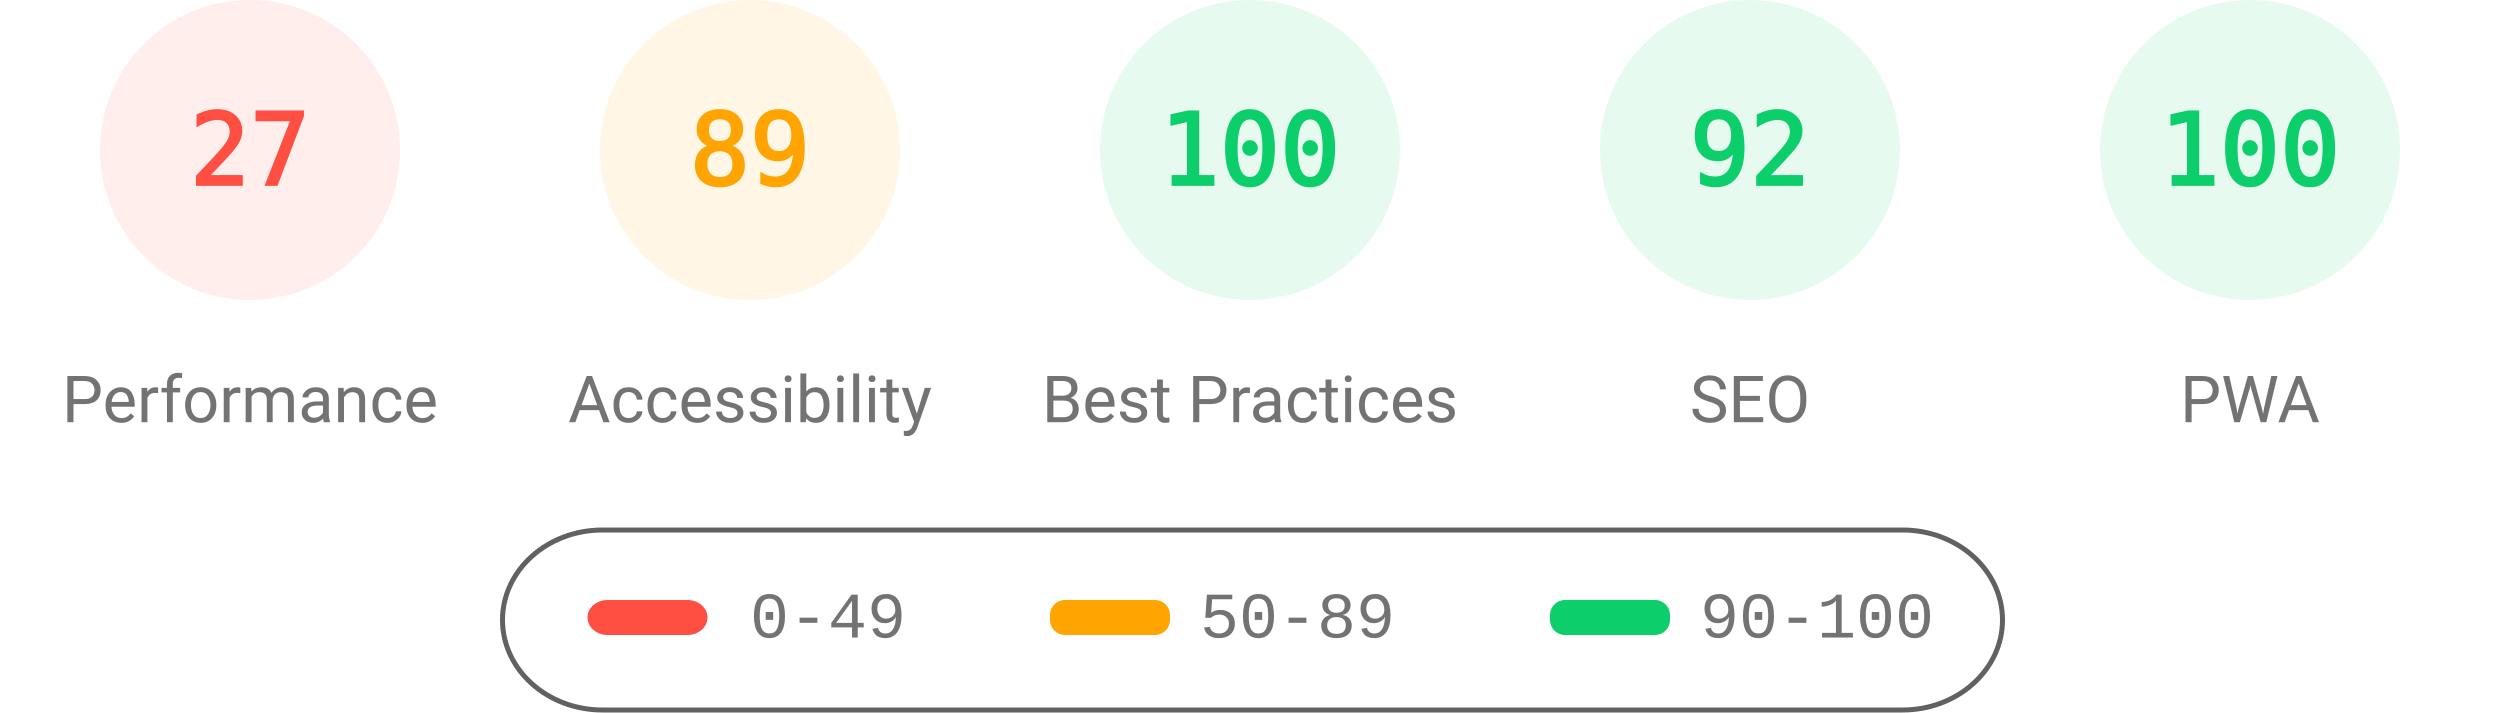
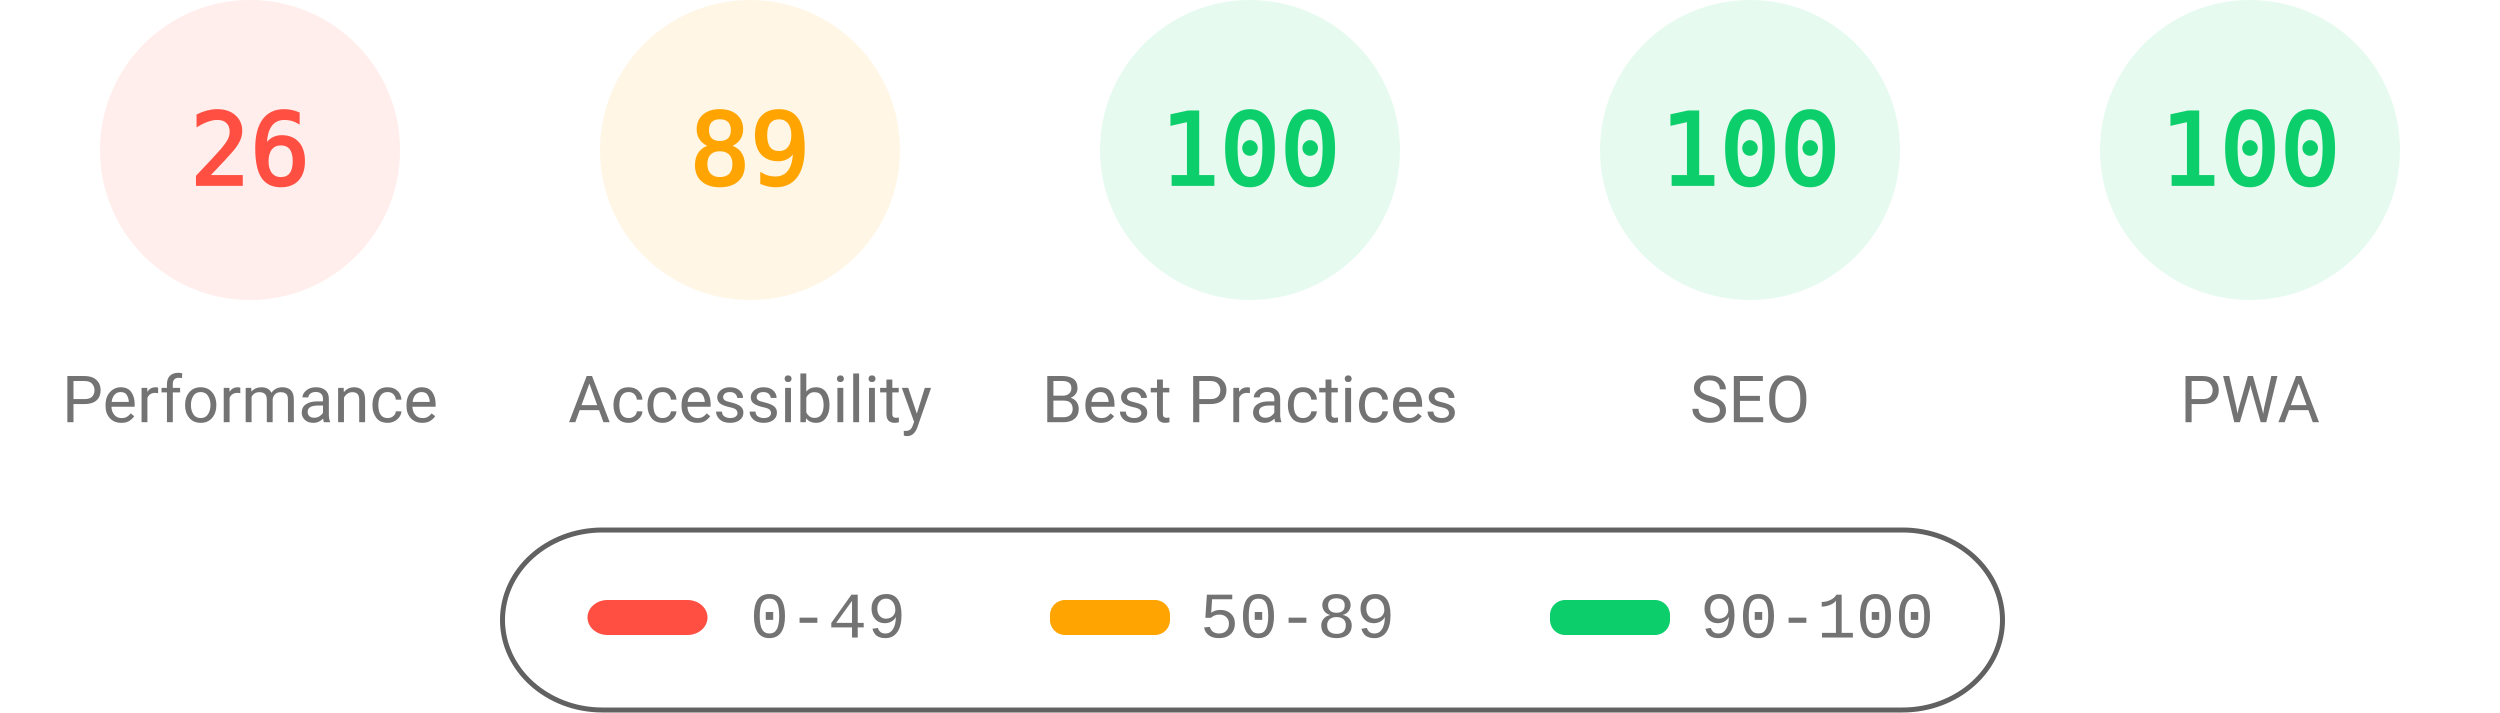
<svg xmlns="http://www.w3.org/2000/svg" fill="none" width="1000" height="285">
  <style>.gauge-base{opacity:.1}.gauge-arc{fill:none;animation-delay:250ms;stroke-linecap:round;transform:rotate(-90deg);transform-origin:100px 60px;animation:load-gauge 1s ease forwards}.guage-text{font-size:40px;font-family:monospace;text-align:center}.guage-red{color:#ff4e42;fill:#ff4e42;stroke:#ff4e42}.guage-orange{color:#ffa400;fill:#ffa400;stroke:#ffa400}.guage-green{color:#0cce6b;fill:#0cce6b;stroke:#0cce6b}.guage-undefined{color:#5c5c5c;fill:#5c5c5c;stroke:#5c5c5c}.guage-title{color:#737373;fill:#737373;stroke:none;font-size:26px;line-height:26px;font-family:Roboto,Halvetica,Arial,sans-serif}@keyframes load-gauge{from{stroke-dasharray:0 352.858}}</style>
  <svg class="guage-div guage-perf guage-red" viewBox="0 0 200 200" width="200" height="200">
    <circle class="gauge-base" r="56" cx="100" cy="60" stroke-width="8" />
-     <circle class="gauge-arc guage-arc-1" r="56" cx="100" cy="60" stroke-width="8" style="stroke-dasharray:95.002,351.858" />
-     <text class="guage-text" x="100" y="60" alignment-baseline="central" dominant-baseline="central" text-anchor="middle">27</text>
+     <circle class="gauge-arc guage-arc-1" r="56" cx="100" cy="60" stroke-width="8" style="stroke-dasharray:91.483,351.858" />
+     <text class="guage-text" x="100" y="60" alignment-baseline="central" dominant-baseline="central" text-anchor="middle">26</text>
    <text class="guage-title" x="100" y="160" alignment-baseline="central" dominant-baseline="central" text-anchor="middle">Performance</text>
  </svg>
  <svg class="guage-div guage-acc guage-orange" viewBox="0 0 200 200" width="200" height="200" x="200">
    <circle class="gauge-base" r="56" cx="100" cy="60" stroke-width="8" />
    <circle class="gauge-arc guage-arc-2" r="56" cx="100" cy="60" stroke-width="8" style="stroke-dasharray:313.154,351.858" />
    <text class="guage-text" x="100" y="60" alignment-baseline="central" dominant-baseline="central" text-anchor="middle">89</text>
    <text class="guage-title" x="100" y="160" alignment-baseline="central" dominant-baseline="central" text-anchor="middle">Accessibility</text>
  </svg>
  <svg class="guage-div guage-best guage-green" viewBox="0 0 200 200" width="200" height="200" x="400">
    <circle class="gauge-base" r="56" cx="100" cy="60" stroke-width="8" />
    <circle class="gauge-arc guage-arc-3" r="56" cx="100" cy="60" stroke-width="8" style="stroke-dasharray:351.858,351.858" />
    <text class="guage-text" x="100" y="60" alignment-baseline="central" dominant-baseline="central" text-anchor="middle">100</text>
    <text class="guage-title" x="100" y="160" alignment-baseline="central" dominant-baseline="central" text-anchor="middle">Best Practices</text>
  </svg>
  <svg class="guage-div guage-seo guage-green" viewBox="0 0 200 200" width="200" height="200" x="600">
    <circle class="gauge-base" r="56" cx="100" cy="60" stroke-width="8" />
-     <circle class="gauge-arc guage-arc-4" r="56" cx="100" cy="60" stroke-width="8" style="stroke-dasharray:323.709,351.858" />
-     <text class="guage-text" x="100" y="60" alignment-baseline="central" dominant-baseline="central" text-anchor="middle">92</text>
+     <circle class="gauge-arc guage-arc-4" r="56" cx="100" cy="60" stroke-width="8" style="stroke-dasharray:351.858,351.858" />
+     <text class="guage-text" x="100" y="60" alignment-baseline="central" dominant-baseline="central" text-anchor="middle">100</text>
    <text class="guage-title" x="100" y="160" alignment-baseline="central" dominant-baseline="central" text-anchor="middle">SEO</text>
  </svg>
  <svg class="guage-div guage-pwa guage-green" viewBox="0 0 200 200" width="200" height="200" x="800">
    <circle class="gauge-base" r="56" cx="100" cy="60" stroke-width="8" />
    <circle class="gauge-arc guage-arc-4" r="56" cx="100" cy="60" stroke-width="8" style="stroke-dasharray:351.858,351.858" />
    <text class="guage-text" x="100" y="60" alignment-baseline="central" dominant-baseline="central" text-anchor="middle">100</text>
    <text class="guage-title" x="100" y="160" alignment-baseline="central" dominant-baseline="central" text-anchor="middle">PWA</text>
  </svg>
  <svg width="604" height="76" x="200" y="210">
    <path fill="none" id="canvas_background" d="M-1-1h604v80H-1z" />
    <rect fill-opacity="0" stroke="#616161" stroke-width="2" rx="40" id="svg_2" height="72" width="600" y="2" x="1" fill="#000" />
    <rect stroke="#000" rx="8" id="svg_3" height="14" width="48" y="30" x="35" stroke-opacity="null" stroke-width="0" fill="#ff4e42" />
    <rect stroke="#000" rx="6" id="svg_4" height="14" width="48" y="30" x="220" stroke-opacity="null" stroke-width="0" fill="#ffa400" />
    <rect stroke="#000" rx="6" id="svg_5" height="14" width="48" y="30" x="420" stroke-opacity="null" stroke-width="0" fill="#0cce6b" />
    <text xml:space="preserve" text-anchor="start" font-family="'Courier New', Courier, monospace" font-size="26" id="svg_6" y="45" x="100" stroke-opacity="null" stroke-width="0" stroke="#000" fill="#737373">0-49</text>
    <text xml:space="preserve" text-anchor="start" font-family="'Courier New', Courier, monospace" font-size="26" id="svg_7" y="45" x="280" stroke-opacity="null" stroke-width="0" stroke="#000" fill="#737373">50-89</text>
    <text xml:space="preserve" text-anchor="start" font-family="'Courier New', Courier, monospace" font-size="26" id="svg_8" y="45" x="480" stroke-opacity="null" stroke-width="0" stroke="#000" fill="#737373">90-100</text>
  </svg>
</svg>
